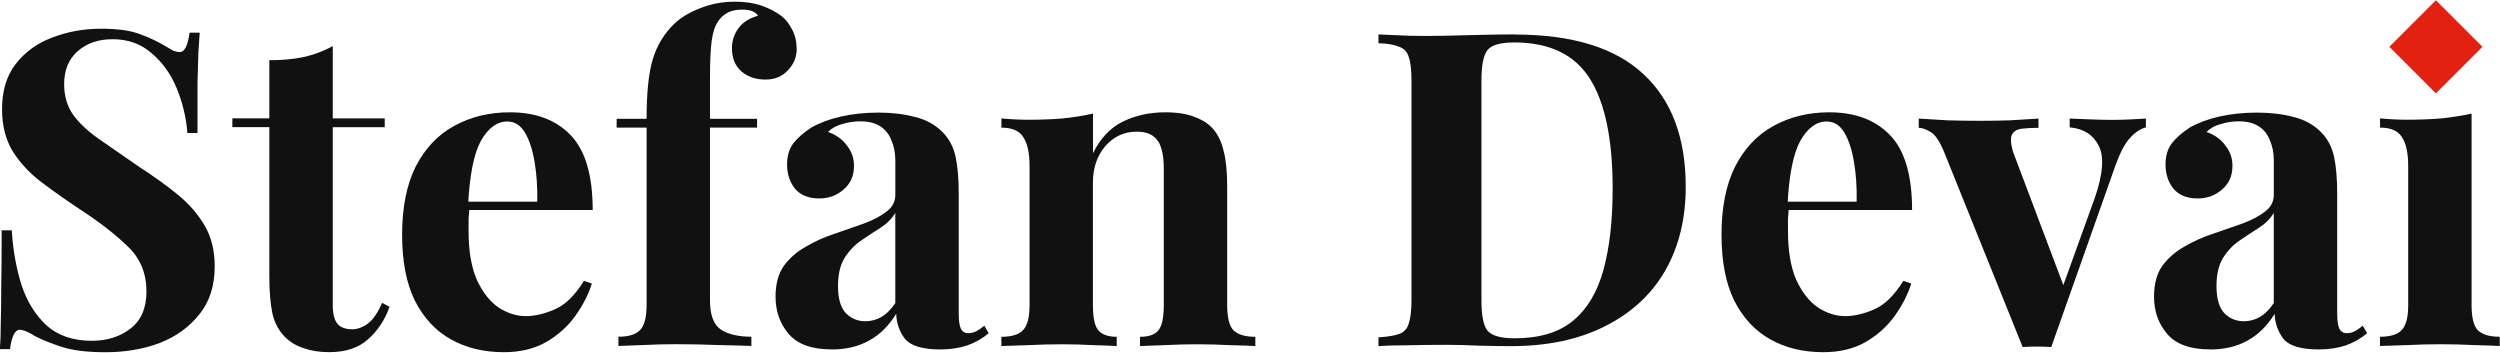
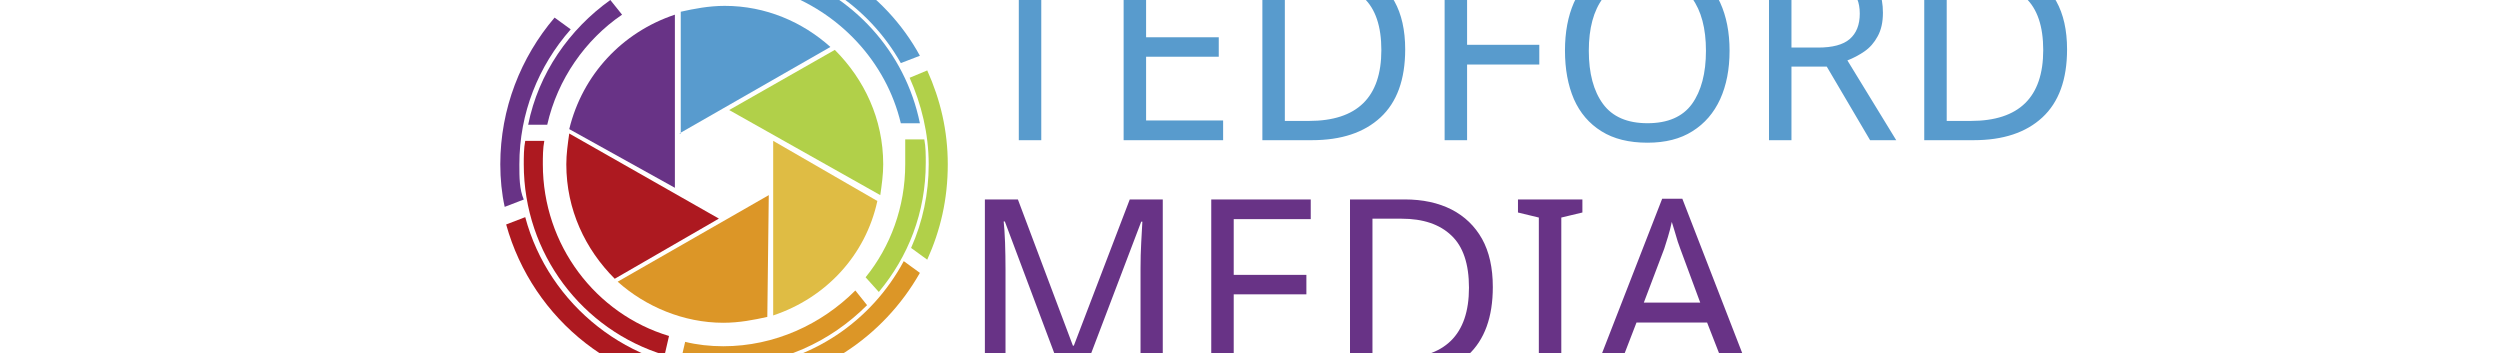
- <svg xmlns="http://www.w3.org/2000/svg" class="svg-logo-stefan" width="60.103mm" height="8.466mm" version="1.1" viewBox="0 0 60.103 8.466">
-   <g transform="translate(-209.59 -130.99)">
-     <g fill="#111" class="svg-logo-stefan-letters">
-       <path d="m212.01 131.68q0.624 0 0.963 0.138 0.339 0.127 0.582 0.275 0.127 0.074 0.201 0.116 0.085 0.032 0.159 0.032 0.169 0 0.233-0.466h0.243q-0.011 0.201-0.032 0.487-0.011 0.275-0.021 0.73 0 0.455 0 1.196h-0.243q-0.042-0.55-0.254-1.069-0.212-0.519-0.603-0.847-0.381-0.339-0.942-0.339-0.508 0-0.836 0.286-0.328 0.286-0.328 0.794 0 0.423 0.212 0.73 0.212 0.296 0.614 0.582 0.413 0.286 0.995 0.688 0.508 0.328 0.91 0.656t0.646 0.741q0.243 0.413 0.243 0.984 0 0.699-0.37 1.154-0.36 0.455-0.953 0.688-0.593 0.222-1.302 0.222-0.656 0-1.048-0.127-0.392-0.127-0.656-0.265-0.233-0.148-0.36-0.148-0.169 0-0.233 0.466h-0.243q0.021-0.254 0.021-0.593 0.011-0.339 0.011-0.878 0.011-0.55 0.011-1.386h0.243q0.042 0.699 0.233 1.312 0.201 0.603 0.603 0.974 0.413 0.37 1.09 0.37 0.55 0 0.931-0.296 0.381-0.296 0.381-0.889 0-0.656-0.445-1.079-0.445-0.434-1.143-0.889-0.497-0.328-0.931-0.656-0.434-0.328-0.699-0.751-0.254-0.423-0.254-1.005 0-0.667 0.328-1.09 0.339-0.434 0.878-0.635 0.55-0.212 1.164-0.212z" />
-       <path d="m217.59 132.1v1.736h1.249v0.212h-1.249v4.276q0 0.318 0.116 0.455 0.116 0.127 0.349 0.127 0.191 0 0.381-0.138 0.191-0.148 0.339-0.497l0.18 0.095q-0.169 0.476-0.519 0.783-0.339 0.307-0.931 0.307-0.349 0-0.614-0.095-0.265-0.085-0.445-0.265-0.233-0.233-0.307-0.572-0.074-0.349-0.074-0.9v-3.577h-0.889v-0.212h0.889v-1.397q0.445 0 0.815-0.074 0.381-0.085 0.709-0.265z" />
-       <path d="m221.85 133.69q0.931 0 1.46 0.55 0.529 0.55 0.529 1.799h-3.482l-0.021-0.201h2.17q0.011-0.519-0.064-0.953-0.074-0.445-0.233-0.709-0.159-0.265-0.423-0.265-0.37 0-0.635 0.466-0.254 0.466-0.307 1.545l0.032 0.064q-0.011 0.127-0.021 0.265 0 0.138 0 0.286 0 0.73 0.201 1.185 0.212 0.455 0.529 0.667 0.318 0.201 0.646 0.201 0.318 0 0.688-0.159 0.381-0.159 0.709-0.688l0.191 0.064q-0.127 0.402-0.402 0.783-0.275 0.381-0.699 0.624-0.423 0.243-1.016 0.243-0.72 0-1.27-0.307-0.55-0.307-0.868-0.931-0.307-0.624-0.307-1.587 0-0.984 0.328-1.64 0.339-0.656 0.921-0.974 0.593-0.328 1.344-0.328z" />
-       <path d="m227.25 131.03q0.37 0 0.646 0.095 0.275 0.095 0.487 0.254 0.148 0.116 0.254 0.328 0.106 0.201 0.106 0.466 0 0.286-0.212 0.508-0.201 0.222-0.54 0.222-0.349 0-0.582-0.201-0.222-0.201-0.222-0.55 0-0.275 0.159-0.487t0.466-0.296q-0.032-0.064-0.127-0.106-0.095-0.042-0.254-0.042-0.212 0-0.349 0.074t-0.222 0.201q-0.116 0.159-0.159 0.466-0.042 0.296-0.042 0.921v0.963h1.132v0.212h-1.132v4.159q0 0.519 0.265 0.699 0.265 0.169 0.73 0.169v0.222q-0.275-0.011-0.773-0.021-0.497-0.021-1.048-0.021-0.402 0-0.794 0.021-0.381 0.011-0.582 0.021v-0.222q0.37 0 0.519-0.159 0.159-0.159 0.159-0.603v-4.265h-0.72v-0.212h0.72q0-0.942 0.148-1.429 0.148-0.497 0.519-0.857 0.233-0.222 0.614-0.37 0.392-0.159 0.836-0.159z" />
-       <path d="m229.58 139.39q-0.709 0-1.027-0.37-0.318-0.37-0.318-0.9 0-0.455 0.201-0.741 0.212-0.286 0.54-0.466 0.328-0.191 0.688-0.307 0.37-0.127 0.699-0.243 0.339-0.127 0.54-0.286 0.212-0.159 0.212-0.402v-0.826q0-0.275-0.095-0.487-0.085-0.222-0.275-0.339-0.18-0.116-0.476-0.116-0.212 0-0.423 0.064-0.212 0.053-0.349 0.191 0.296 0.106 0.455 0.328 0.169 0.212 0.169 0.487 0 0.36-0.254 0.572-0.243 0.212-0.582 0.212-0.381 0-0.582-0.233-0.191-0.243-0.191-0.582 0-0.307 0.148-0.508 0.159-0.201 0.434-0.381 0.296-0.169 0.709-0.265 0.423-0.095 0.91-0.095 0.487 0 0.878 0.106 0.392 0.095 0.656 0.36 0.243 0.243 0.318 0.603 0.074 0.349 0.074 0.889v2.879q0 0.254 0.053 0.36 0.053 0.106 0.18 0.106 0.106 0 0.201-0.053 0.095-0.053 0.18-0.127l0.106 0.18q-0.222 0.191-0.519 0.296-0.286 0.095-0.646 0.095-0.635 0-0.847-0.254-0.201-0.265-0.212-0.603-0.265 0.434-0.656 0.646-0.381 0.212-0.9 0.212zm0.815-0.677q0.201 0 0.37-0.095 0.18-0.095 0.349-0.339v-2.17q-0.127 0.212-0.36 0.36-0.222 0.138-0.466 0.307-0.233 0.159-0.392 0.413t-0.159 0.677q0 0.455 0.191 0.656 0.191 0.191 0.466 0.191z" />
-       <path d="m237.6 133.69q0.445 0 0.72 0.116 0.286 0.106 0.445 0.296 0.169 0.201 0.243 0.519 0.085 0.318 0.085 0.857v2.847q0 0.445 0.148 0.603 0.159 0.159 0.529 0.159v0.222q-0.201-0.011-0.603-0.021-0.402-0.021-0.794-0.021-0.402 0-0.794 0.021-0.381 0.011-0.582 0.021v-0.222q0.318 0 0.445-0.159t0.127-0.603v-3.291q0-0.265-0.053-0.455-0.053-0.201-0.191-0.307-0.138-0.116-0.413-0.116-0.445 0-0.751 0.349-0.296 0.349-0.296 0.878v2.942q0 0.445 0.127 0.603 0.138 0.159 0.445 0.159v0.222q-0.191-0.011-0.561-0.021-0.36-0.021-0.751-0.021-0.402 0-0.826 0.021-0.423 0.011-0.635 0.021v-0.222q0.37 0 0.519-0.159 0.159-0.159 0.159-0.603v-3.334q0-0.476-0.148-0.699-0.138-0.233-0.529-0.233v-0.222q0.339 0.032 0.656 0.032 0.445 0 0.826-0.032 0.392-0.042 0.72-0.116v0.953q0.265-0.54 0.72-0.762t1.016-0.222z" />
-       <path d="m246 131.82q2.085 0 3.101 0.953 1.016 0.942 1.016 2.709 0 1.154-0.497 2.021-0.497 0.857-1.45 1.333-0.942 0.476-2.265 0.476-0.254 0-0.73-0.011-0.466-0.021-0.815-0.021-0.466 0-0.921 0.011-0.445 0-0.709 0.021v-0.212q0.339-0.021 0.508-0.085t0.222-0.254q0.064-0.191 0.064-0.572v-5.249q0-0.392-0.064-0.572-0.053-0.191-0.233-0.254-0.169-0.074-0.497-0.085v-0.212q0.265 0.011 0.709 0.032 0.455 0.011 0.9 0 0.381-0.011 0.857-0.021 0.487-0.011 0.804-0.011zm-0.011 0.191q-0.487 0-0.635 0.18-0.148 0.18-0.148 0.73v5.292q0 0.55 0.148 0.73 0.159 0.18 0.646 0.18 0.889 0 1.397-0.413 0.519-0.423 0.741-1.228t0.222-1.958q0-1.778-0.55-2.646t-1.82-0.868z" />
-       <path d="m253.57 133.69q0.931 0 1.46 0.55 0.529 0.55 0.529 1.799h-3.482l-0.021-0.201h2.17q0.011-0.519-0.064-0.953-0.074-0.445-0.233-0.709-0.159-0.265-0.423-0.265-0.37 0-0.635 0.466-0.254 0.466-0.307 1.545l0.032 0.064q-0.011 0.127-0.021 0.265 0 0.138 0 0.286 0 0.73 0.201 1.185 0.212 0.455 0.529 0.667 0.318 0.201 0.646 0.201 0.318 0 0.688-0.159 0.381-0.159 0.709-0.688l0.191 0.064q-0.127 0.402-0.402 0.783t-0.699 0.624q-0.423 0.243-1.016 0.243-0.72 0-1.27-0.307-0.55-0.307-0.868-0.931-0.307-0.624-0.307-1.587 0-0.984 0.328-1.64 0.339-0.656 0.921-0.974 0.593-0.328 1.344-0.328z" />
-       <path d="m261.18 133.84v0.212q-0.201 0.053-0.381 0.254-0.18 0.191-0.349 0.656l-1.545 4.371q-0.169-0.011-0.349-0.011-0.169 0-0.339 0.011l-1.884-4.678q-0.169-0.413-0.339-0.497-0.159-0.095-0.275-0.095v-0.222q0.339 0.021 0.699 0.042 0.37 0.011 0.804 0.011 0.328 0 0.688-0.011 0.37-0.021 0.688-0.042v0.222q-0.222 0-0.402 0.021-0.169 0.021-0.233 0.138-0.064 0.116 0.021 0.413l1.238 3.281-0.106 0.148 0.836-2.318q0.296-0.857 0.095-1.249-0.201-0.402-0.699-0.445v-0.212q0.243 0.011 0.519 0.021 0.286 0.011 0.497 0.011t0.445-0.011 0.37-0.021z" />
-       <path d="m262.72 139.39q-0.709 0-1.027-0.37-0.318-0.37-0.318-0.9 0-0.455 0.201-0.741 0.212-0.286 0.54-0.466 0.328-0.191 0.688-0.307 0.37-0.127 0.699-0.243 0.339-0.127 0.54-0.286 0.212-0.159 0.212-0.402v-0.826q0-0.275-0.095-0.487-0.085-0.222-0.275-0.339-0.18-0.116-0.476-0.116-0.212 0-0.423 0.064-0.212 0.053-0.349 0.191 0.296 0.106 0.455 0.328 0.169 0.212 0.169 0.487 0 0.36-0.254 0.572-0.243 0.212-0.582 0.212-0.381 0-0.582-0.233-0.191-0.243-0.191-0.582 0-0.307 0.148-0.508 0.159-0.201 0.434-0.381 0.296-0.169 0.709-0.265 0.423-0.095 0.91-0.095 0.487 0 0.878 0.106 0.392 0.095 0.656 0.36 0.243 0.243 0.318 0.603 0.074 0.349 0.074 0.889v2.879q0 0.254 0.053 0.36 0.053 0.106 0.18 0.106 0.106 0 0.201-0.053 0.095-0.053 0.18-0.127l0.106 0.18q-0.222 0.191-0.519 0.296-0.286 0.095-0.646 0.095-0.635 0-0.847-0.254-0.201-0.265-0.212-0.603-0.265 0.434-0.656 0.646-0.381 0.212-0.9 0.212zm0.815-0.677q0.201 0 0.37-0.095 0.18-0.095 0.349-0.339v-2.17q-0.127 0.212-0.36 0.36-0.222 0.138-0.466 0.307-0.233 0.159-0.392 0.413t-0.159 0.677q0 0.455 0.191 0.656 0.191 0.191 0.466 0.191z" />
-       <path d="m269.01 133.72v4.604c0 0.296 0.049 0.497 0.148 0.603 0.106 0.106 0.282 0.159 0.529 0.159v0.222c-0.127-7e-3 -0.325-0.014-0.593-0.021-0.268-0.014-0.54-0.021-0.815-0.021-0.275 0-0.554 7e-3 -0.836 0.021-0.282 7e-3 -0.494 0.014-0.635 0.021v-0.222c0.247 0 0.42-0.053 0.519-0.159 0.106-0.106 0.159-0.307 0.159-0.603v-3.334c0-0.318-0.049-0.55-0.148-0.699-0.092-0.155-0.268-0.233-0.529-0.233v-0.222c0.226 0.021 0.445 0.032 0.656 0.032 0.296 0 0.572-0.011 0.826-0.032 0.261-0.028 0.501-0.067 0.72-0.116z" />
+ <svg xmlns="http://www.w3.org/2000/svg" xmlns:xlink="http://www.w3.org/1999/xlink" version="1.1" id="Layer_1" x="0px" y="0px" viewBox="0 0 170.4 24" style="enable-background:new 0 0 170.4 24;" xml:space="preserve">
+   <style type="text/css">
+ 	.st0{display:none;}
+ 	.st1{display:inline;}
+ 	.st2{fill:#111111;}
+ 	.st3{fill:#E32110;}
+ 	.st4{clip-path:url(#SVGID_2_);}
+ 	.st5{clip-path:url(#SVGID_4_);fill:#589BCE;}
+ 	.st6{clip-path:url(#SVGID_4_);fill:#DC9627;}
+ 	.st7{clip-path:url(#SVGID_4_);fill:#AD1920;}
+ 	.st8{clip-path:url(#SVGID_4_);fill:#B1D049;}
+ 	.st9{clip-path:url(#SVGID_4_);fill:#683386;}
+ 	.st10{clip-path:url(#SVGID_4_);fill:#DFBC44;}
+ 	.st11{clip-path:url(#SVGID_6_);}
+ 	.st12{fill:#589BCD;}
+ 	.st13{font-family:'OpenSans-Bold';}
+ 	.st14{font-size:17.011px;}
+ 	.st15{fill:#683386;}
+ </style>
+   <g transform="translate(-209.59 -130.99)" class="st0">
+     <g class="st1">
+       <path class="st2" d="M216.4,132.9c1.2,0,2.1,0.1,2.7,0.4c0.6,0.2,1.2,0.5,1.6,0.8c0.2,0.1,0.4,0.3,0.6,0.3    c0.2,0.1,0.3,0.1,0.4,0.1c0.3,0,0.5-0.4,0.7-1.3h0.7c0,0.4-0.1,0.8-0.1,1.4c0,0.5,0,1.2-0.1,2.1c0,0.9,0,2,0,3.4h-0.7    c-0.1-1-0.3-2-0.7-3c-0.4-1-1-1.8-1.7-2.4c-0.7-0.6-1.6-1-2.7-1c-1,0-1.8,0.3-2.4,0.8c-0.6,0.5-0.9,1.3-0.9,2.2    c0,0.8,0.2,1.5,0.6,2.1c0.4,0.6,1,1.1,1.7,1.7c0.8,0.5,1.7,1.2,2.8,1.9c1,0.6,1.8,1.2,2.6,1.9c0.8,0.6,1.4,1.3,1.8,2.1    c0.5,0.8,0.7,1.7,0.7,2.8c0,1.3-0.4,2.4-1.1,3.3c-0.7,0.9-1.6,1.5-2.7,1.9c-1.1,0.4-2.4,0.6-3.7,0.6c-1.2,0-2.2-0.1-3-0.4    c-0.7-0.2-1.4-0.5-1.9-0.8c-0.4-0.3-0.8-0.4-1-0.4c-0.3,0-0.5,0.4-0.7,1.3h-0.7c0-0.5,0.1-1,0.1-1.7c0-0.6,0-1.5,0-2.5    c0-1,0-2.3,0-3.9h0.7c0.1,1.3,0.3,2.6,0.7,3.7c0.4,1.1,1,2.1,1.7,2.8c0.8,0.7,1.8,1.1,3.1,1.1c1,0,1.9-0.3,2.6-0.8    c0.7-0.6,1.1-1.4,1.1-2.5c0-1.2-0.4-2.3-1.3-3.1c-0.8-0.8-1.9-1.7-3.2-2.5c-0.9-0.6-1.8-1.2-2.6-1.9c-0.8-0.6-1.5-1.3-2-2.1    c-0.5-0.8-0.7-1.7-0.7-2.8c0-1.3,0.3-2.3,0.9-3.1c0.6-0.8,1.5-1.4,2.5-1.8C214.2,133.1,215.3,132.9,216.4,132.9L216.4,132.9z" />
+       <path class="st2" d="M232.3,134.1v4.9h3.5v0.6h-3.5v12.1c0,0.6,0.1,1,0.3,1.3c0.2,0.2,0.6,0.4,1,0.4c0.4,0,0.7-0.1,1.1-0.4    c0.4-0.3,0.7-0.8,1-1.4l0.5,0.3c-0.3,0.9-0.8,1.6-1.5,2.2c-0.6,0.6-1.5,0.9-2.6,0.9c-0.7,0-1.2-0.1-1.7-0.3    c-0.5-0.2-0.9-0.4-1.3-0.8c-0.4-0.4-0.7-1-0.9-1.6c-0.1-0.7-0.2-1.5-0.2-2.6v-10.1h-2.5v-0.6h2.5v-4c0.8,0,1.6-0.1,2.3-0.2    C231,134.7,231.6,134.5,232.3,134.1L232.3,134.1z" />
+       <path class="st2" d="M244.3,138.6c1.8,0,3.1,0.5,4.1,1.6c1,1,1.5,2.7,1.5,5.1h-9.9l-0.1-0.6h6.2c0-1,0-1.9-0.2-2.7    c-0.1-0.8-0.4-1.5-0.7-2c-0.3-0.5-0.7-0.8-1.2-0.8c-0.7,0-1.3,0.4-1.8,1.3c-0.5,0.9-0.8,2.3-0.9,4.4l0.1,0.2c0,0.2,0,0.5-0.1,0.8    c0,0.3,0,0.5,0,0.8c0,1.4,0.2,2.5,0.6,3.4c0.4,0.9,0.9,1.5,1.5,1.9c0.6,0.4,1.2,0.6,1.8,0.6c0.6,0,1.3-0.1,2-0.4    c0.7-0.3,1.4-1,2-2l0.5,0.2c-0.2,0.8-0.6,1.5-1.1,2.2c-0.5,0.7-1.2,1.3-2,1.8c-0.8,0.5-1.8,0.7-2.9,0.7c-1.4,0-2.6-0.3-3.6-0.9    c-1-0.6-1.9-1.5-2.5-2.6c-0.6-1.2-0.9-2.7-0.9-4.5c0-1.9,0.3-3.4,0.9-4.6c0.6-1.2,1.5-2.2,2.6-2.8    C241.7,139,242.9,138.6,244.3,138.6L244.3,138.6z" />
+       <path class="st2" d="M259.6,131.1c0.7,0,1.3,0.1,1.8,0.3c0.5,0.2,1,0.4,1.4,0.7c0.3,0.2,0.5,0.5,0.7,0.9c0.2,0.4,0.3,0.8,0.3,1.3    c0,0.5-0.2,1-0.6,1.4c-0.4,0.4-0.9,0.6-1.5,0.6c-0.7,0-1.2-0.2-1.7-0.6c-0.4-0.4-0.6-0.9-0.6-1.6c0-0.5,0.1-1,0.5-1.4    c0.3-0.4,0.7-0.7,1.3-0.8c-0.1-0.1-0.2-0.2-0.4-0.3c-0.2-0.1-0.4-0.1-0.7-0.1c-0.4,0-0.7,0.1-1,0.2c-0.3,0.1-0.5,0.3-0.6,0.6    c-0.2,0.3-0.4,0.7-0.4,1.3c-0.1,0.6-0.1,1.4-0.1,2.6v2.7h3.2v0.6H258v11.8c0,1,0.2,1.6,0.8,2c0.5,0.3,1.2,0.5,2.1,0.5v0.6    c-0.5,0-1.2,0-2.2-0.1c-0.9,0-1.9-0.1-3-0.1c-0.8,0-1.5,0-2.2,0.1c-0.7,0-1.3,0-1.6,0.1v-0.6c0.7,0,1.2-0.2,1.5-0.5    c0.3-0.3,0.5-0.9,0.5-1.7v-12.1h-2v-0.6h2c0-1.8,0.1-3.1,0.4-4.1c0.3-0.9,0.8-1.8,1.5-2.4c0.4-0.4,1-0.8,1.7-1.1    C258,131.3,258.8,131.1,259.6,131.1L259.6,131.1z" />
+       <path class="st2" d="M266.3,154.8c-1.3,0-2.3-0.4-2.9-1.1c-0.6-0.7-0.9-1.5-0.9-2.5c0-0.9,0.2-1.6,0.6-2.1c0.4-0.5,0.9-1,1.5-1.3    c0.6-0.4,1.3-0.7,2-0.9c0.7-0.2,1.4-0.5,2-0.7c0.6-0.2,1.1-0.5,1.5-0.8c0.4-0.3,0.6-0.7,0.6-1.1v-2.3c0-0.5-0.1-1-0.3-1.4    c-0.2-0.4-0.4-0.7-0.8-1c-0.3-0.2-0.8-0.3-1.4-0.3c-0.4,0-0.8,0.1-1.2,0.2c-0.4,0.1-0.7,0.3-1,0.5c0.6,0.2,1,0.5,1.3,0.9    c0.3,0.4,0.5,0.9,0.5,1.4c0,0.7-0.2,1.2-0.7,1.6c-0.5,0.4-1,0.6-1.6,0.6c-0.7,0-1.3-0.2-1.7-0.7c-0.4-0.5-0.5-1-0.5-1.6    c0-0.6,0.1-1.1,0.4-1.4c0.3-0.4,0.7-0.7,1.2-1.1c0.6-0.3,1.2-0.6,2-0.8c0.8-0.2,1.7-0.3,2.6-0.3c0.9,0,1.7,0.1,2.5,0.3    c0.7,0.2,1.4,0.5,1.9,1c0.5,0.5,0.8,1,0.9,1.7c0.1,0.7,0.2,1.5,0.2,2.5v8.2c0,0.5,0,0.8,0.1,1c0.1,0.2,0.3,0.3,0.5,0.3    c0.2,0,0.4-0.1,0.6-0.1c0.2-0.1,0.3-0.2,0.5-0.4l0.3,0.5c-0.4,0.4-0.9,0.6-1.5,0.8c-0.5,0.2-1.1,0.3-1.8,0.3c-1.2,0-2-0.2-2.4-0.7    c-0.4-0.5-0.6-1.1-0.6-1.7c-0.5,0.8-1.1,1.4-1.9,1.8C268.1,154.6,267.2,154.8,266.3,154.8L266.3,154.8z M268.6,152.9    c0.4,0,0.7-0.1,1-0.3c0.3-0.2,0.7-0.5,1-1v-6.2c-0.2,0.4-0.6,0.7-1,1c-0.4,0.3-0.9,0.6-1.3,0.9c-0.4,0.3-0.8,0.7-1.1,1.2    c-0.3,0.5-0.5,1.1-0.5,1.9c0,0.9,0.2,1.5,0.5,1.9C267.6,152.7,268,152.9,268.6,152.9L268.6,152.9z" />
+       <path class="st2" d="M289,138.6c0.8,0,1.5,0.1,2,0.3c0.5,0.2,1,0.5,1.3,0.8c0.3,0.4,0.5,0.9,0.7,1.5c0.2,0.6,0.2,1.4,0.2,2.4v8.1    c0,0.8,0.1,1.4,0.4,1.7c0.3,0.3,0.8,0.4,1.5,0.4v0.6c-0.4,0-1,0-1.7-0.1c-0.8,0-1.5-0.1-2.2-0.1c-0.8,0-1.5,0-2.2,0.1    c-0.7,0-1.3,0-1.7,0.1v-0.6c0.6,0,1-0.1,1.3-0.4c0.2-0.3,0.4-0.9,0.4-1.7v-9.3c0-0.5,0-0.9-0.1-1.3c-0.1-0.4-0.3-0.7-0.5-0.9    c-0.3-0.2-0.6-0.3-1.2-0.3c-0.8,0-1.6,0.3-2.1,1c-0.6,0.7-0.8,1.5-0.8,2.5v8.3c0,0.8,0.1,1.4,0.4,1.7c0.3,0.3,0.7,0.5,1.3,0.5v0.6    c-0.4,0-0.9,0-1.6-0.1c-0.7,0-1.4-0.1-2.1-0.1c-0.8,0-1.5,0-2.3,0.1c-0.8,0-1.4,0-1.8,0.1v-0.6c0.7,0,1.2-0.2,1.5-0.5    c0.3-0.3,0.5-0.9,0.5-1.7v-9.5c0-0.9-0.1-1.6-0.4-2c-0.3-0.4-0.8-0.7-1.5-0.7v-0.6c0.6,0.1,1.3,0.1,1.9,0.1c0.8,0,1.6,0,2.3-0.1    c0.7-0.1,1.4-0.2,2-0.3v2.7c0.5-1,1.2-1.7,2-2.2C287,138.9,287.9,138.6,289,138.6L289,138.6z" />
+       <path class="st2" d="M312.8,133.3c3.9,0,6.9,0.9,8.8,2.7c1.9,1.8,2.9,4.3,2.9,7.7c0,2.2-0.5,4.1-1.4,5.7c-0.9,1.6-2.3,2.9-4.1,3.8    c-1.8,0.9-3.9,1.4-6.4,1.4c-0.5,0-1.2,0-2.1,0c-0.9,0-1.6-0.1-2.3-0.1c-0.9,0-1.7,0-2.6,0c-0.8,0-1.5,0-2,0.1V154    c0.6,0,1.1-0.1,1.4-0.2c0.3-0.1,0.5-0.4,0.6-0.7c0.1-0.4,0.2-0.9,0.2-1.6v-14.9c0-0.7-0.1-1.3-0.2-1.6c-0.1-0.4-0.3-0.6-0.7-0.7    c-0.3-0.1-0.8-0.2-1.4-0.2v-0.6c0.5,0,1.2,0.1,2,0.1c0.9,0,1.7,0,2.6,0c0.7,0,1.5,0,2.4-0.1C311.4,133.4,312.2,133.3,312.8,133.3    L312.8,133.3z M312.8,133.9c-0.9,0-1.5,0.2-1.8,0.5c-0.3,0.3-0.4,1-0.4,2.1v15c0,1,0.1,1.7,0.4,2.1c0.3,0.3,0.9,0.5,1.8,0.5    c1.7,0,3-0.4,4-1.2c1-0.8,1.7-2,2.1-3.5c0.4-1.5,0.6-3.4,0.6-5.5c0-3.4-0.5-5.9-1.6-7.5C316.9,134.7,315.2,133.9,312.8,133.9    L312.8,133.9z" />
+       <path class="st2" d="M334.3,138.6c1.8,0,3.1,0.5,4.1,1.6c1,1,1.5,2.7,1.5,5.1H330l-0.1-0.6h6.2c0-1,0-1.9-0.2-2.7    c-0.1-0.8-0.4-1.5-0.7-2c-0.3-0.5-0.7-0.8-1.2-0.8c-0.7,0-1.3,0.4-1.8,1.3c-0.5,0.9-0.8,2.3-0.9,4.4l0.1,0.2c0,0.2,0,0.5-0.1,0.8    c0,0.3,0,0.5,0,0.8c0,1.4,0.2,2.5,0.6,3.4c0.4,0.9,0.9,1.5,1.5,1.9c0.6,0.4,1.2,0.6,1.8,0.6c0.6,0,1.3-0.1,1.9-0.4    c0.7-0.3,1.4-1,2-2l0.5,0.2c-0.2,0.8-0.6,1.5-1.1,2.2c-0.5,0.7-1.2,1.3-2,1.8c-0.8,0.5-1.8,0.7-2.9,0.7c-1.4,0-2.6-0.3-3.6-0.9    c-1-0.6-1.9-1.5-2.5-2.6c-0.6-1.2-0.9-2.7-0.9-4.5c0-1.9,0.3-3.4,0.9-4.6c0.6-1.2,1.5-2.2,2.6-2.8    C331.6,139,332.8,138.6,334.3,138.6L334.3,138.6z" />
+       <path class="st2" d="M355.8,139.1v0.6c-0.4,0.1-0.7,0.3-1.1,0.7c-0.3,0.4-0.7,1-1,1.9l-4.4,12.4c-0.3,0-0.7,0-1,0    c-0.3,0-0.6,0-1,0l-5.3-13.3c-0.3-0.8-0.6-1.2-1-1.4c-0.3-0.2-0.6-0.3-0.8-0.3v-0.6c0.6,0,1.3,0.1,2,0.1c0.7,0,1.5,0,2.3,0    c0.6,0,1.3,0,1.9,0c0.7,0,1.4-0.1,2-0.1v0.6c-0.4,0-0.8,0-1.1,0.1c-0.3,0-0.5,0.2-0.7,0.4c-0.1,0.2-0.1,0.6,0.1,1.2l3.5,9.3    L350,151l2.4-6.6c0.6-1.6,0.6-2.8,0.3-3.5c-0.4-0.8-1-1.2-2-1.3v-0.6c0.5,0,1,0,1.5,0.1c0.5,0,1,0,1.4,0s0.8,0,1.3,0    C355.2,139.1,355.6,139.1,355.8,139.1L355.8,139.1z" />
+       <path class="st2" d="M360.2,154.8c-1.3,0-2.3-0.4-2.9-1.1c-0.6-0.7-0.9-1.5-0.9-2.5c0-0.9,0.2-1.6,0.6-2.1c0.4-0.5,0.9-1,1.5-1.3    c0.6-0.4,1.3-0.7,2-0.9c0.7-0.2,1.4-0.5,2-0.7c0.6-0.2,1.2-0.5,1.5-0.8c0.4-0.3,0.6-0.7,0.6-1.1v-2.3c0-0.5-0.1-1-0.3-1.4    c-0.2-0.4-0.4-0.7-0.8-1c-0.3-0.2-0.8-0.3-1.4-0.3c-0.4,0-0.8,0.1-1.2,0.2c-0.4,0.1-0.7,0.3-1,0.5c0.6,0.2,1,0.5,1.3,0.9    c0.3,0.4,0.5,0.9,0.5,1.4c0,0.7-0.2,1.2-0.7,1.6c-0.5,0.4-1,0.6-1.7,0.6c-0.7,0-1.3-0.2-1.7-0.7c-0.4-0.5-0.5-1-0.5-1.6    c0-0.6,0.1-1.1,0.4-1.4c0.3-0.4,0.7-0.7,1.2-1.1c0.6-0.3,1.2-0.6,2-0.8c0.8-0.2,1.7-0.3,2.6-0.3c0.9,0,1.7,0.1,2.5,0.3    c0.7,0.2,1.4,0.5,1.9,1c0.5,0.5,0.8,1,0.9,1.7c0.1,0.7,0.2,1.5,0.2,2.5v8.2c0,0.5,0,0.8,0.1,1c0.1,0.2,0.3,0.3,0.5,0.3    c0.2,0,0.4-0.1,0.6-0.1c0.2-0.1,0.4-0.2,0.5-0.4l0.3,0.5c-0.4,0.4-0.9,0.6-1.5,0.8c-0.5,0.2-1.1,0.3-1.8,0.3c-1.2,0-2-0.2-2.4-0.7    c-0.4-0.5-0.6-1.1-0.6-1.7c-0.5,0.8-1.1,1.4-1.9,1.8C362,154.6,361.2,154.8,360.2,154.8L360.2,154.8z M362.5,152.9    c0.4,0,0.7-0.1,1.1-0.3c0.3-0.2,0.7-0.5,1-1v-6.2c-0.2,0.4-0.6,0.7-1,1c-0.4,0.3-0.9,0.6-1.3,0.9c-0.4,0.3-0.8,0.7-1.1,1.2    c-0.3,0.5-0.5,1.1-0.5,1.9c0,0.9,0.2,1.5,0.5,1.9C361.5,152.7,362,152.9,362.5,152.9L362.5,152.9z" />
+       <path class="st2" d="M378,138.7v13.1c0,0.8,0.1,1.4,0.4,1.7c0.3,0.3,0.8,0.4,1.5,0.4v0.6c-0.4,0-0.9,0-1.7-0.1    c-0.8,0-1.5-0.1-2.3-0.1c-0.8,0-1.6,0-2.4,0.1c-0.8,0-1.4,0-1.8,0.1v-0.6c0.7,0,1.2-0.1,1.5-0.4c0.3-0.3,0.4-0.9,0.4-1.7v-9.5    c0-0.9-0.1-1.6-0.4-2c-0.3-0.4-0.8-0.7-1.5-0.7v-0.6c0.6,0.1,1.3,0.1,1.9,0.1c0.8,0,1.6,0,2.3-0.1    C376.7,139,377.4,138.9,378,138.7L378,138.7z" />
    </g>
-     <g class="svg-logo-stefan-diamond">
-       <rect transform="rotate(45)" x="282.24" y="-96.984" width="1.583" height="1.583" fill="#e32110" />
+     <g class="st1">
+       <rect x="373.3" y="131.9" transform="matrix(0.7071 -0.7071 0.7071 0.7071 15.1296 304.8838)" class="st3" width="4.5" height="4.5" />
+     </g>
+   </g>
+   <g id="Artwork_65_1_">
+     <g>
+       <defs>
+         <rect id="SVGID_1_" x="34" y="-5" width="112" height="35.8" />
+       </defs>
+       <clipPath id="SVGID_2_">
+         <use xlink:href="#SVGID_1_" style="overflow:visible;" />
+       </clipPath>
+       <g class="st4">
+         <defs>
+           <rect id="SVGID_3_" x="34" y="-4" width="30.6" height="30.6" />
+         </defs>
+         <clipPath id="SVGID_4_">
+           <use xlink:href="#SVGID_3_" style="overflow:visible;" />
+         </clipPath>
+         <path class="st5" d="M61.4,4.3l1.3-0.5c-2.4-4.4-7-7.4-12.2-7.8v1.3C55.2-2.3,59.2,0.4,61.4,4.3" />
+         <path class="st6" d="M50.5,25.1v1.3c5.2-0.4,9.7-3.4,12.2-7.8l-1.1-0.8C59.4,21.9,55.3,24.7,50.5,25.1" />
+         <path class="st7" d="M35.8,14.8l-1.3,0.5c1.8,6.5,7.7,11.3,14.8,11.3v-1.3C42.9,25.2,37.4,20.8,35.8,14.8" />
+         <path class="st8" d="M63.3,11.2c0,2-0.4,3.9-1.2,5.7l1.1,0.8c0.9-2,1.4-4.1,1.4-6.5c0-2.3-0.5-4.4-1.4-6.4L62,5.3     C62.8,7.1,63.3,9.1,63.3,11.2" />
+         <path class="st9" d="M35.4,11.2c0-3.5,1.3-6.7,3.5-9.2l-1.1-0.8c-2.3,2.7-3.7,6.2-3.7,10c0,1,0.1,2,0.3,2.9l1.3-0.5     C35.4,12.9,35.4,12.1,35.4,11.2" />
+         <path class="st8" d="M61.7,11.2c0,2.9-1,5.6-2.7,7.7l0.9,1c2-2.4,3.2-5.4,3.2-8.8c0-0.5,0-1.1-0.1-1.6h-1.3     C61.7,10.1,61.7,10.7,61.7,11.2" />
+         <path class="st5" d="M61.4,8.4h1.3c-1-4.9-4.6-8.8-9.3-10.3l-0.3,1.3C57.2,0.8,60.4,4.2,61.4,8.4" />
+         <path class="st6" d="M49.3,23.6c-0.9,0-1.8-0.1-2.6-0.3l-0.3,1.3c1,0.2,2,0.3,3,0.3c3.8,0,7.2-1.6,9.7-4.1l-0.8-1     C56,22.1,52.8,23.6,49.3,23.6" />
+         <path class="st9" d="M42.4,1l-0.8-1c-2.8,2-4.9,5-5.6,8.5h1.3C38,5.4,39.9,2.7,42.4,1" />
+         <path class="st7" d="M37,11.2c0-0.5,0-1.1,0.1-1.6h-1.3c-0.1,0.5-0.1,1.1-0.1,1.6c0,6.1,4,11.3,9.6,13l0.3-1.3     C40.6,21.4,37,16.7,37,11.2" />
+         <path class="st7" d="M49,14.9L38.8,9.1c-0.1,0.7-0.2,1.4-0.2,2.1c0,3.1,1.3,5.8,3.3,7.8L49,14.9z" />
+         <path class="st9" d="M46,12.8V1c-3.6,1.2-6.3,4.1-7.2,7.8L46,12.8z" />
+         <path class="st6" d="M52.4,13.3l-10.3,5.9c1.9,1.7,4.5,2.8,7.2,2.8c1.1,0,2.1-0.2,3-0.4L52.4,13.3z" />
+         <path class="st5" d="M46.3,9.1l10.3-5.9c-1.9-1.7-4.4-2.8-7.2-2.8c-1.1,0-2.1,0.2-3,0.4V9.1z" />
+         <path class="st10" d="M52.7,9.6l0,11.9c3.6-1.2,6.3-4.1,7.1-7.8L52.7,9.6z" />
+         <path class="st8" d="M49.7,7.5l10.3,5.8c0.1-0.7,0.2-1.4,0.2-2.1c0-3.1-1.3-5.8-3.3-7.8L49.7,7.5z" />
+       </g>
+       <g class="st4">
+         <defs>
+           <rect id="SVGID_5_" x="34" y="-5" width="112" height="35.8" />
+         </defs>
+         <clipPath id="SVGID_6_">
+           <use xlink:href="#SVGID_5_" style="overflow:visible;" />
+         </clipPath>
+         <g class="st11">
+           <text transform="matrix(1 0 0 1 65.4731 9.5547)" class="st12 st13 st14">TEDFORD</text>
+         </g>
+         <g class="st11">
+           <text transform="matrix(1 0 0 1 65.4731 25.75)" class="st15 st13 st14">MEDIA</text>
+         </g>
+       </g>
    </g>
  </g>
</svg>
